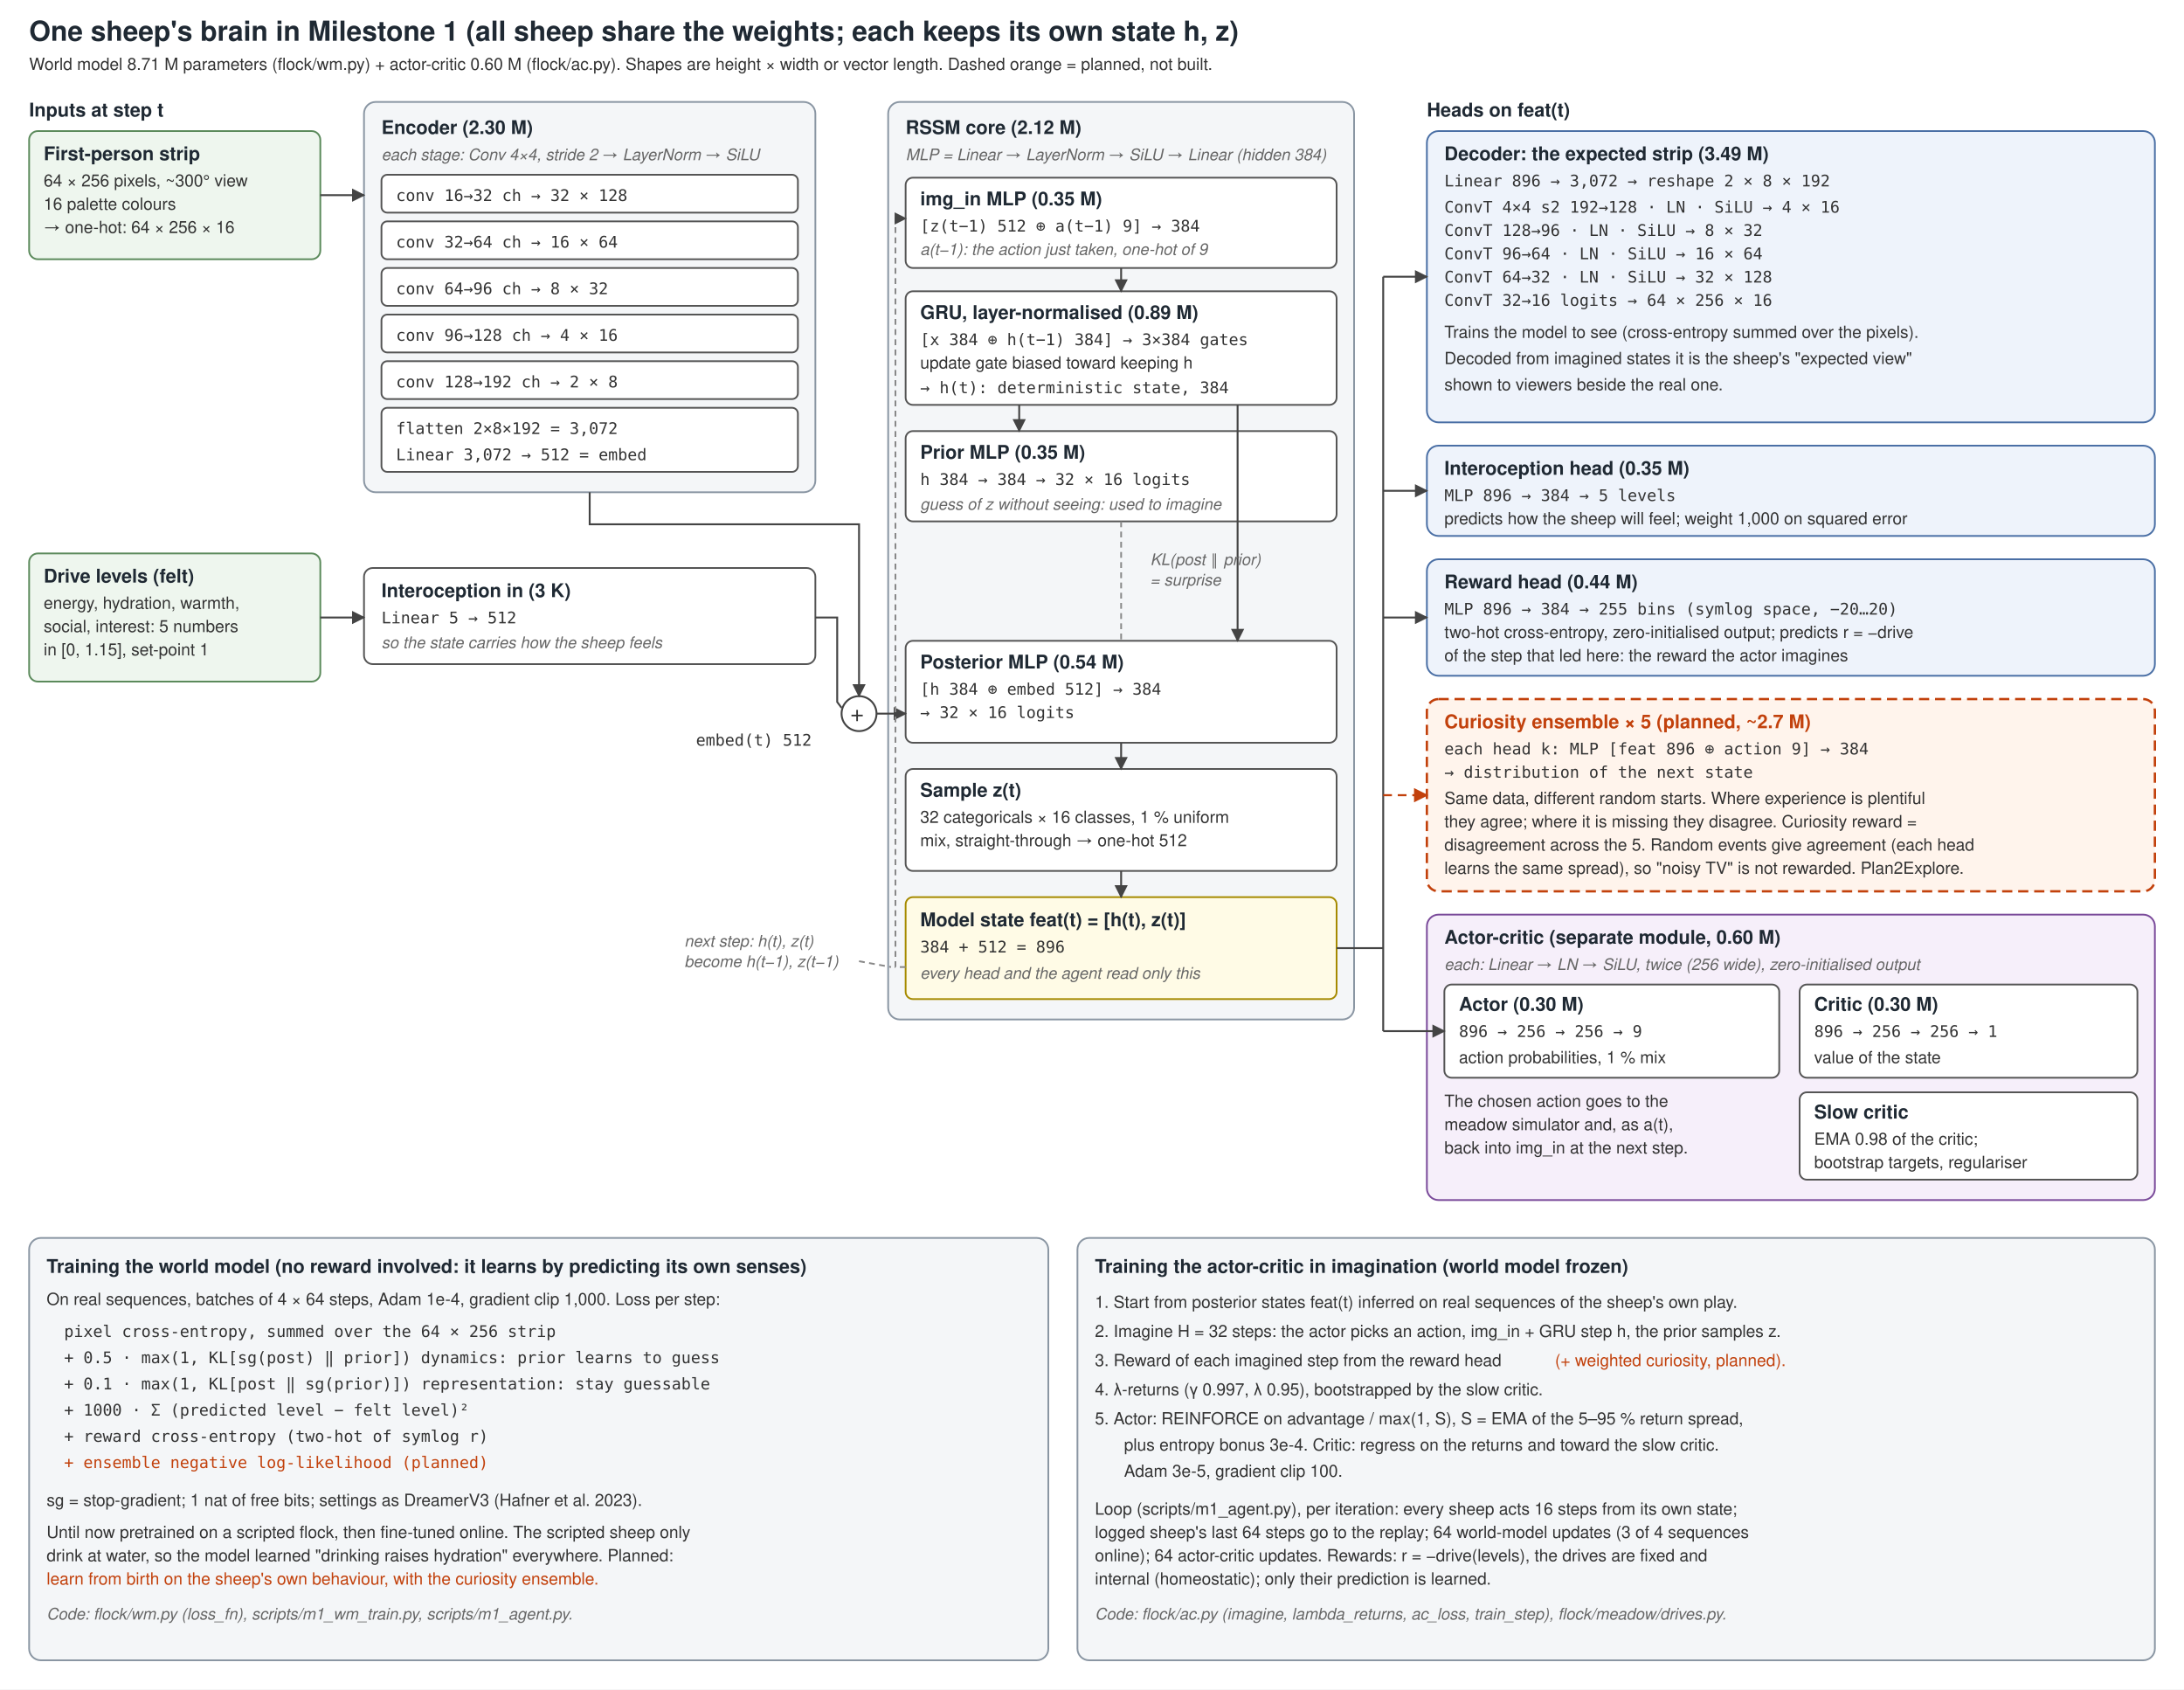
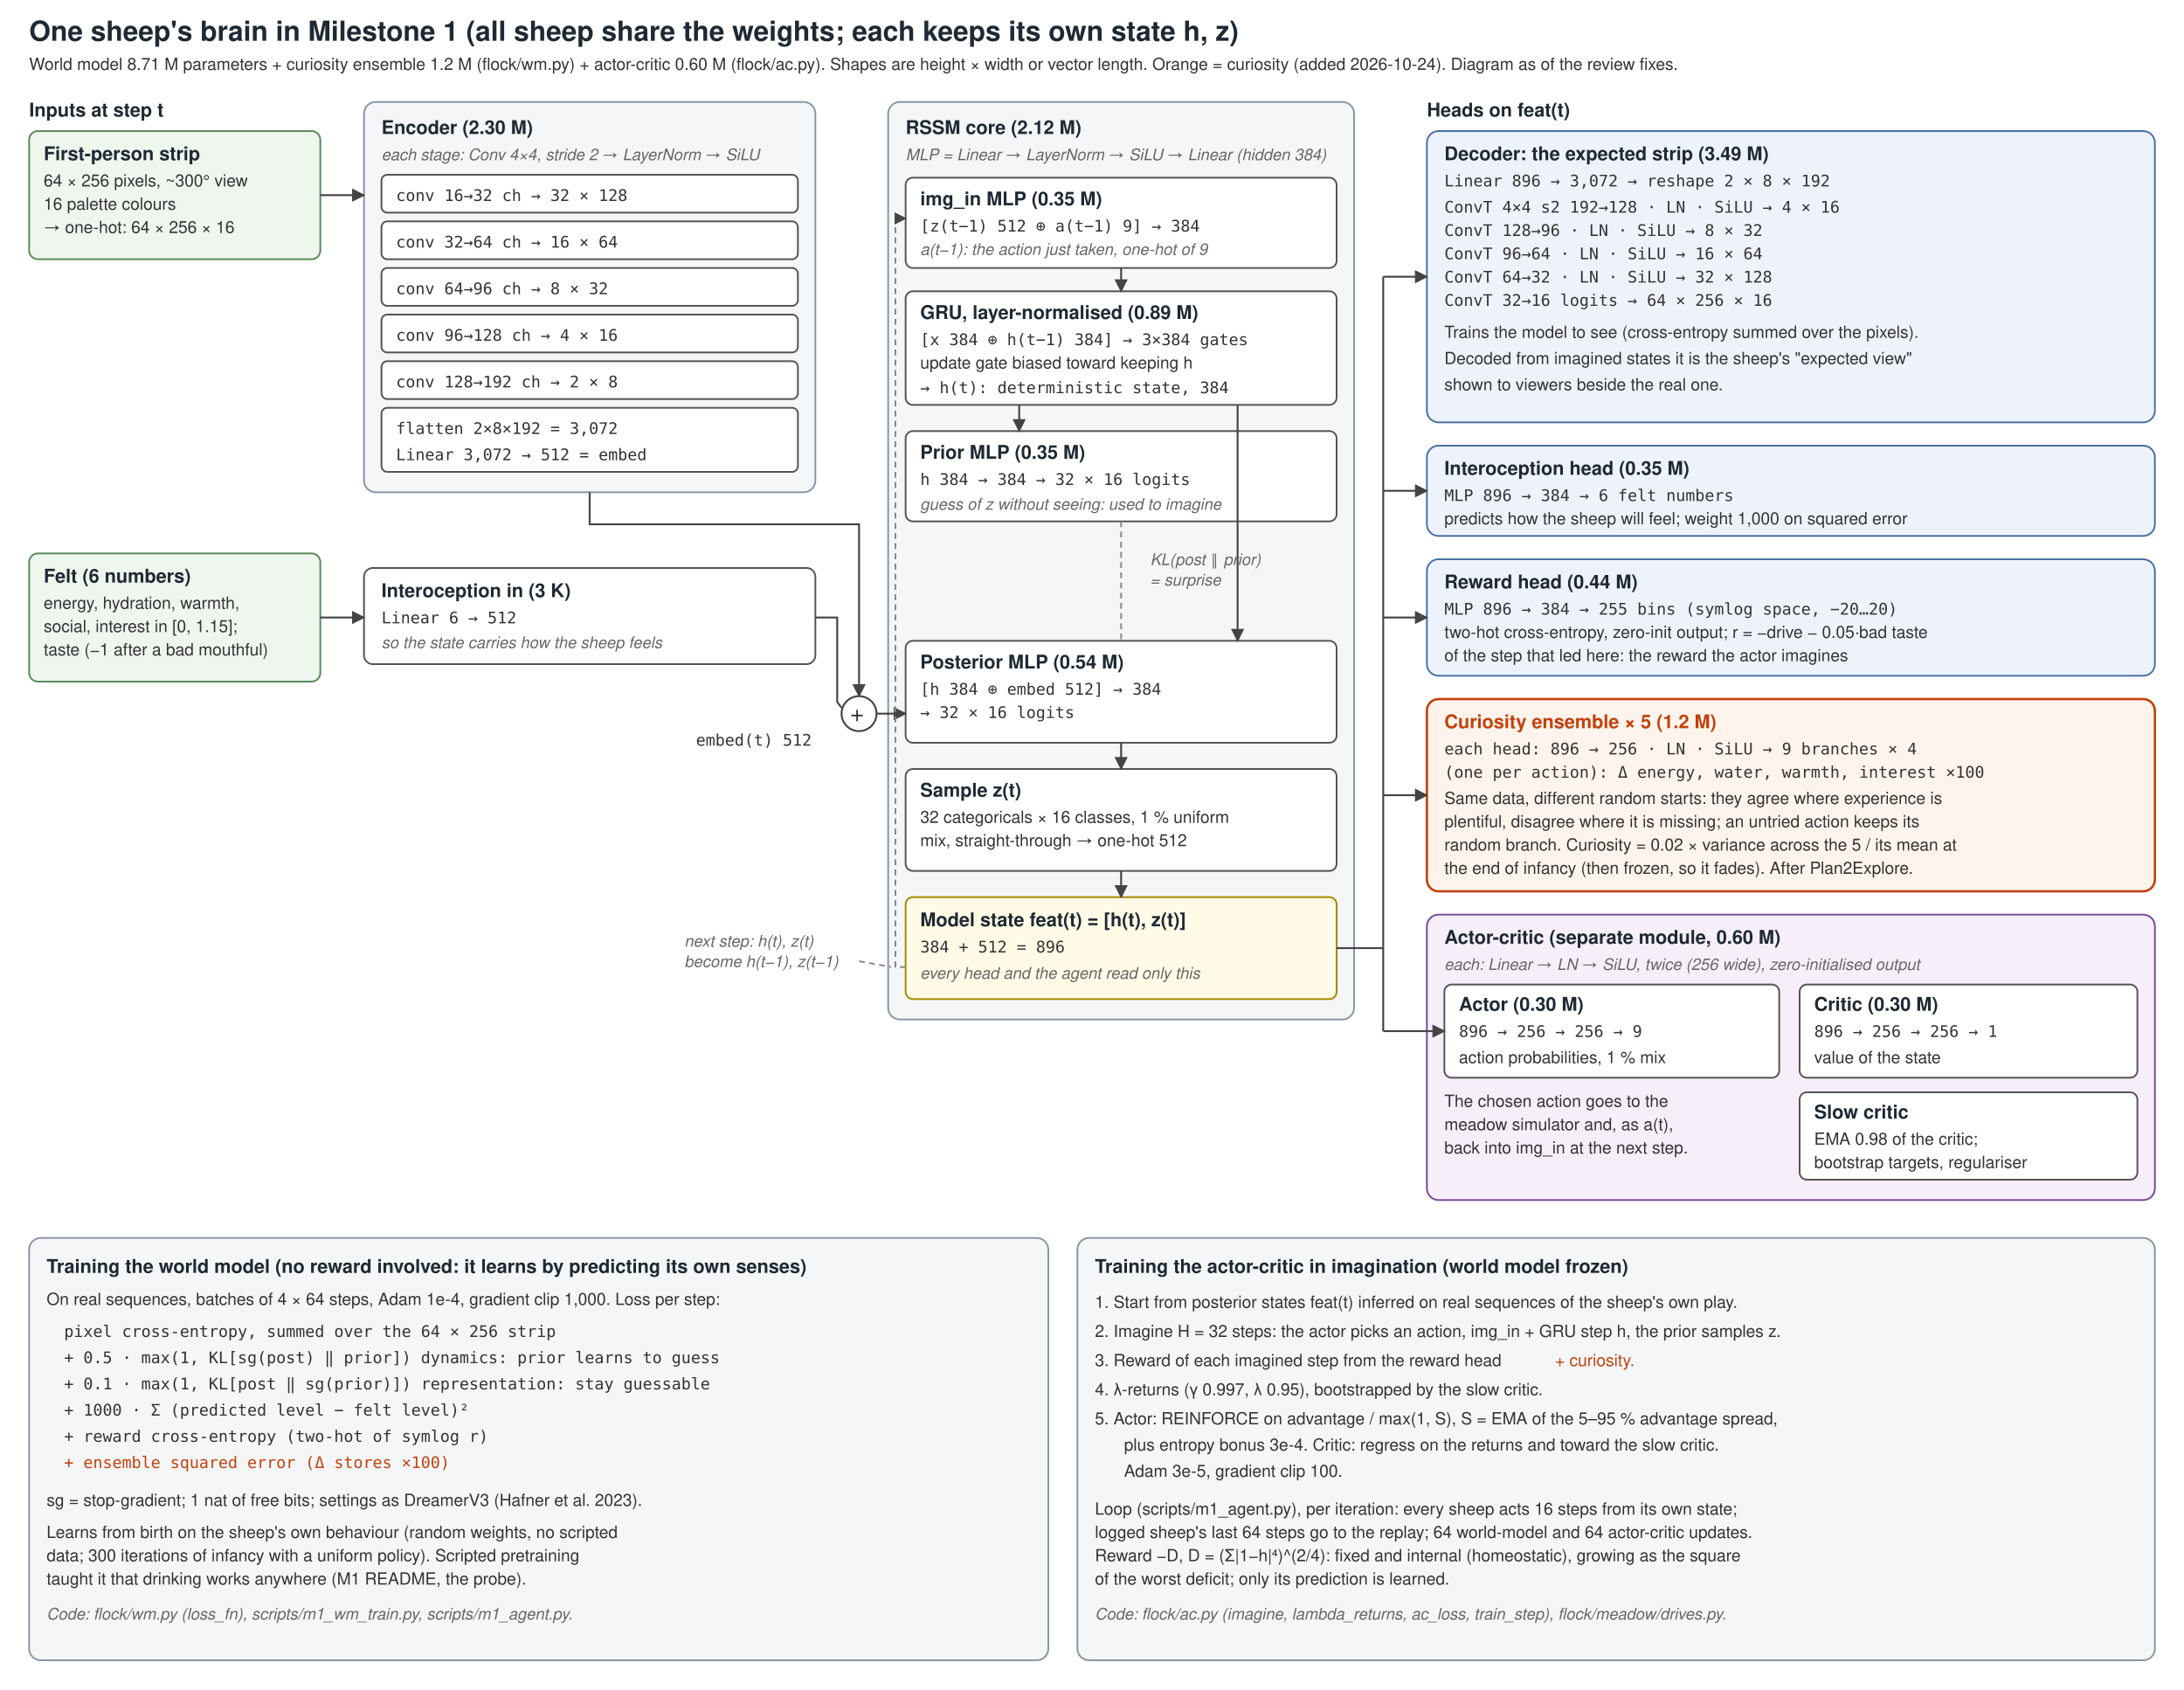
<svg xmlns="http://www.w3.org/2000/svg" viewBox="0 0 1500 1160" width="1500" height="1160" font-family="Helvetica, Arial, sans-serif">
  <defs>
    <marker id="arr" viewBox="0 0 10 10" refX="9" refY="5" markerWidth="7" markerHeight="7" orient="auto-start-reverse">
      <path d="M0,0 L10,5 L0,10 z" fill="#444" />
    </marker>
    <marker id="arrp" viewBox="0 0 10 10" refX="9" refY="5" markerWidth="7" markerHeight="7" orient="auto-start-reverse">
      <path d="M0,0 L10,5 L0,10 z" fill="#c2410c" />
    </marker>
    <style>
      .box { fill: #ffffff; stroke: #555; stroke-width: 1.2; }
      .grp { fill: #f4f6f8; stroke: #8a96a3; stroke-width: 1.2; }
      .inp { fill: #eef6ee; stroke: #5b8a5b; stroke-width: 1.2; }
      .head { fill: #eef3fb; stroke: #4a6fa5; stroke-width: 1.2; }
      .agent { fill: #f6effa; stroke: #7a4a9a; stroke-width: 1.2; }
      .plan { fill: #fff4ec; stroke: #c2410c; stroke-width: 1.6; stroke-dasharray: 7 4; }
      .t { font-size: 13px; font-weight: bold; fill: #1f2933; }
      .s { font-size: 11.5px; fill: #333; }
      .m { font-size: 11px; fill: #333; font-family: Menlo, Consolas, monospace; }
      .n { font-size: 11px; fill: #666; font-style: italic; }
      .pl { fill: #c2410c; }
      .line { stroke: #444; stroke-width: 1.3; fill: none; }
      .rec { stroke: #888; stroke-width: 1.2; fill: none; stroke-dasharray: 4 3; }
      .pline { stroke: #c2410c; stroke-width: 1.4; fill: none; stroke-dasharray: 6 4; }
    </style>
  </defs>
  <rect x="0" y="0" width="1500" height="1160" fill="#ffffff" />
  <text x="20" y="28" font-size="19" font-weight="bold" fill="#1f2933">One sheep's brain in Milestone 1 (all sheep share the weights; each keeps its own state h, z)</text>
-   <text x="20" y="48" class="s">World model 8.71 M parameters (flock/wm.py) + actor-critic 0.60 M (flock/ac.py). Shapes are height × width or vector length. Dashed orange = planned, not built.</text>
+   <text x="20" y="48" class="s">World model 8.71 M parameters + curiosity ensemble 1.2 M (flock/wm.py) + actor-critic 0.60 M (flock/ac.py). Shapes are height × width or vector length. Orange = curiosity (added 2026-10-24). Diagram as of the review fixes.</text>
  <text x="20" y="80" class="t">Inputs at step t</text>
  <rect x="20" y="90" width="200" height="88" class="inp" rx="6" />
  <text x="30" y="110" class="t">First-person strip</text>
  <text x="30" y="128" class="s">64 × 256 pixels, ~300° view</text>
  <text x="30" y="144" class="s">16 palette colours</text>
  <text x="30" y="160" class="s">→ one-hot: 64 × 256 × 16</text>
  <rect x="20" y="380" width="200" height="88" class="inp" rx="6" />
-   <text x="30" y="400" class="t">Drive levels (felt)</text>
+   <text x="30" y="400" class="t">Felt (6 numbers)</text>
  <text x="30" y="418" class="s">energy, hydration, warmth,</text>
-   <text x="30" y="434" class="s">social, interest: 5 numbers</text>
-   <text x="30" y="450" class="s">in [0, 1.15], set-point 1</text>
+   <text x="30" y="434" class="s">social, interest in [0, 1.15];</text>
+   <text x="30" y="450" class="s">taste (−1 after a bad mouthful)</text>
  <rect x="250" y="70" width="310" height="268" class="grp" rx="8" />
  <text x="262" y="92" class="t">Encoder  (2.30 M)</text>
  <text x="262" y="110" class="n">each stage: Conv 4×4, stride 2 → LayerNorm → SiLU</text>
  <rect x="262" y="120" width="286" height="26" class="box" rx="4" />
  <text x="272" y="138" class="m">conv 16→32 ch        → 32 × 128</text>
  <rect x="262" y="152" width="286" height="26" class="box" rx="4" />
  <text x="272" y="170" class="m">conv 32→64 ch        → 16 × 64</text>
  <rect x="262" y="184" width="286" height="26" class="box" rx="4" />
  <text x="272" y="202" class="m">conv 64→96 ch        →  8 × 32</text>
  <rect x="262" y="216" width="286" height="26" class="box" rx="4" />
  <text x="272" y="234" class="m">conv 96→128 ch       →  4 × 16</text>
  <rect x="262" y="248" width="286" height="26" class="box" rx="4" />
  <text x="272" y="266" class="m">conv 128→192 ch      →  2 × 8</text>
  <rect x="262" y="280" width="286" height="44" class="box" rx="4" />
  <text x="272" y="298" class="m">flatten 2×8×192 = 3,072</text>
  <text x="272" y="316" class="m">Linear 3,072 → 512  = embed</text>
  <path d="M220,134 L250,134" class="line" marker-end="url(#arr)" />
  <rect x="250" y="390" width="310" height="66" class="box" rx="6" />
  <text x="262" y="410" class="t">Interoception in  (3 K)</text>
-   <text x="262" y="428" class="m">Linear 5 → 512</text>
+   <text x="262" y="428" class="m">Linear 6 → 512</text>
  <text x="262" y="445" class="n">so the state carries how the sheep feels</text>
  <path d="M220,424 L250,424" class="line" marker-end="url(#arr)" />
  <circle cx="590" cy="490" r="12" fill="#fff" stroke="#444" stroke-width="1.3" />
  <text x="584" y="495" font-size="16" fill="#333">+</text>
  <path d="M405,338 L405,360 L590,360 L590,478" class="line" marker-end="url(#arr)" />
  <path d="M560,424 L575,424 L575,482 L578,486" class="line" />
  <text x="478" y="512" class="m">embed(t) 512</text>
  <rect x="610" y="70" width="320" height="630" class="grp" rx="8" />
  <text x="622" y="92" class="t">RSSM core  (2.12 M)</text>
  <text x="622" y="110" class="n">MLP = Linear → LayerNorm → SiLU → Linear (hidden 384)</text>
  <rect x="622" y="122" width="296" height="62" class="box" rx="5" />
  <text x="632" y="141" class="t">img_in MLP  (0.35 M)</text>
  <text x="632" y="159" class="m">[z(t−1) 512 ⊕ a(t−1) 9] → 384</text>
  <text x="632" y="175" class="n">a(t−1): the action just taken, one-hot of 9</text>
  <rect x="622" y="200" width="296" height="78" class="box" rx="5" />
  <text x="632" y="219" class="t">GRU, layer-normalised  (0.89 M)</text>
  <text x="632" y="237" class="m">[x 384 ⊕ h(t−1) 384] → 3×384 gates</text>
  <text x="632" y="253" class="s">update gate biased toward keeping h</text>
  <text x="632" y="270" class="m">→ h(t): deterministic state, 384</text>
  <path d="M770,184 L770,200" class="line" marker-end="url(#arr)" />
  <rect x="622" y="296" width="296" height="62" class="box" rx="5" />
  <text x="632" y="315" class="t">Prior MLP  (0.35 M)</text>
  <text x="632" y="333" class="m">h 384 → 384 → 32 × 16 logits</text>
  <text x="632" y="350" class="n">guess of z without seeing: used to imagine</text>
  <path d="M700,278 L700,296" class="line" marker-end="url(#arr)" />
  <rect x="622" y="440" width="296" height="70" class="box" rx="5" />
  <text x="632" y="459" class="t">Posterior MLP  (0.54 M)</text>
  <text x="632" y="477" class="m">[h 384 ⊕ embed 512] → 384</text>
  <text x="632" y="493" class="m">  → 32 × 16 logits</text>
  <path d="M850,278 L850,440" class="line" marker-end="url(#arr)" />
  <path d="M602,490 L622,490" class="line" marker-end="url(#arr)" />
  <rect x="622" y="528" width="296" height="70" class="box" rx="5" />
  <text x="632" y="547" class="t">Sample z(t)</text>
  <text x="632" y="565" class="s">32 categoricals × 16 classes, 1 % uniform</text>
  <text x="632" y="581" class="s">mix, straight-through → one-hot 512</text>
  <path d="M770,510 L770,528" class="line" marker-end="url(#arr)" />
  <text x="790" y="388" class="n">KL(post ‖ prior)</text>
  <text x="790" y="402" class="n">= surprise</text>
  <path d="M770,358 L770,440" class="rec" />
  <rect x="622" y="616" width="296" height="70" class="box" rx="5" style="fill:#fffbe6;stroke:#a68a00" />
  <text x="632" y="636" class="t">Model state  feat(t) = [h(t), z(t)]</text>
  <text x="632" y="654" class="m">384 + 512 = 896</text>
  <text x="632" y="672" class="n">every head and the agent read only this</text>
  <path d="M770,598 L770,616" class="line" marker-end="url(#arr)" />
  <path d="M622,664 L615,664 L615,150 L622,150" class="rec" marker-end="url(#arr)" />
  <text x="470" y="650" class="n">next step: h(t), z(t)</text>
  <text x="470" y="664" class="n">become h(t−1), z(t−1)</text>
  <path d="M590,660 L612,664" class="rec" />
  <path d="M918,651 L950,651" class="line" />
  <path d="M950,190 L950,708" class="line" />
  <text x="980" y="80" class="t">Heads on feat(t)</text>
  <rect x="980" y="90" width="500" height="200" class="head" rx="8" />
  <text x="992" y="110" class="t">Decoder: the expected strip  (3.49 M)</text>
  <text x="992" y="128" class="m">Linear 896 → 3,072 → reshape 2 × 8 × 192</text>
  <text x="992" y="146" class="m">ConvT 4×4 s2 192→128 · LN · SiLU   →  4 × 16</text>
  <text x="992" y="162" class="m">ConvT        128→96  · LN · SiLU   →  8 × 32</text>
  <text x="992" y="178" class="m">ConvT         96→64  · LN · SiLU   → 16 × 64</text>
  <text x="992" y="194" class="m">ConvT         64→32  · LN · SiLU   → 32 × 128</text>
  <text x="992" y="210" class="m">ConvT         32→16 logits         → 64 × 256 × 16</text>
  <text x="992" y="232" class="s">Trains the model to see (cross-entropy summed over the pixels).</text>
  <text x="992" y="250" class="s">Decoded from imagined states it is the sheep's "expected view"</text>
  <text x="992" y="268" class="s">shown to viewers beside the real one.</text>
  <path d="M950,190 L980,190" class="line" marker-end="url(#arr)" />
  <rect x="980" y="306" width="500" height="62" class="head" rx="8" />
  <text x="992" y="326" class="t">Interoception head  (0.35 M)</text>
-   <text x="992" y="344" class="m">MLP 896 → 384 → 5 levels</text>
+   <text x="992" y="344" class="m">MLP 896 → 384 → 6 felt numbers</text>
  <text x="992" y="360" class="s">predicts how the sheep will feel; weight 1,000 on squared error</text>
  <path d="M950,337 L980,337" class="line" marker-end="url(#arr)" />
  <rect x="980" y="384" width="500" height="80" class="head" rx="8" />
  <text x="992" y="404" class="t">Reward head  (0.44 M)</text>
  <text x="992" y="422" class="m">MLP 896 → 384 → 255 bins (symlog space, −20…20)</text>
-   <text x="992" y="438" class="s">two-hot cross-entropy, zero-initialised output; predicts r = −drive</text>
+   <text x="992" y="438" class="s">two-hot cross-entropy, zero-init output; r = −drive − 0.05·bad taste</text>
  <text x="992" y="454" class="s">of the step that led here: the reward the actor imagines</text>
  <path d="M950,424 L980,424" class="line" marker-end="url(#arr)" />
-   <rect x="980" y="480" width="500" height="132" class="plan" rx="8" />
-   <text x="992" y="500" class="t pl">Curiosity ensemble × 5  (planned, ~2.7 M)</text>
-   <text x="992" y="518" class="m">each head k: MLP [feat 896 ⊕ action 9] → 384</text>
-   <text x="992" y="534" class="m">             → distribution of the next state</text>
-   <text x="992" y="552" class="s">Same data, different random starts. Where experience is plentiful</text>
-   <text x="992" y="568" class="s">they agree; where it is missing they disagree. Curiosity reward =</text>
-   <text x="992" y="584" class="s">disagreement across the 5. Random events give agreement (each head</text>
-   <text x="992" y="600" class="s">learns the same spread), so "noisy TV" is not rewarded. Plan2Explore.</text>
-   <path d="M950,546 L980,546" class="pline" marker-end="url(#arrp)" />
+   <rect x="980" y="480" width="500" height="132" class="plan" rx="8" style="stroke-dasharray:none" />
+   <text x="992" y="500" class="t pl">Curiosity ensemble × 5  (1.2 M)</text>
+   <text x="992" y="518" class="m">each head: 896 → 256 · LN · SiLU → 9 branches × 4</text>
+   <text x="992" y="534" class="m">(one per action): Δ energy, water, warmth, interest ×100</text>
+   <text x="992" y="552" class="s">Same data, different random starts: they agree where experience is</text>
+   <text x="992" y="568" class="s">plentiful, disagree where it is missing; an untried action keeps its</text>
+   <text x="992" y="584" class="s">random branch. Curiosity = 0.02 × variance across the 5 / its mean at</text>
+   <text x="992" y="600" class="s">the end of infancy (then frozen, so it fades). After Plan2Explore.</text>
+   <path d="M950,546 L980,546" class="line" marker-end="url(#arr)" />
  <rect x="980" y="628" width="500" height="196" class="agent" rx="8" />
  <text x="992" y="648" class="t">Actor-critic  (separate module, 0.60 M)</text>
  <text x="992" y="666" class="n">each: Linear → LN → SiLU, twice (256 wide), zero-initialised output</text>
  <rect x="992" y="676" width="230" height="64" class="box" rx="5" />
  <text x="1002" y="694" class="t">Actor  (0.30 M)</text>
  <text x="1002" y="712" class="m">896 → 256 → 256 → 9</text>
  <text x="1002" y="730" class="s">action probabilities, 1 % mix</text>
  <rect x="1236" y="676" width="232" height="64" class="box" rx="5" />
  <text x="1246" y="694" class="t">Critic  (0.30 M)</text>
  <text x="1246" y="712" class="m">896 → 256 → 256 → 1</text>
  <text x="1246" y="730" class="s">value of the state</text>
  <rect x="1236" y="750" width="232" height="60" class="box" rx="5" />
  <text x="1246" y="768" class="t">Slow critic</text>
  <text x="1246" y="786" class="s">EMA 0.98 of the critic;</text>
  <text x="1246" y="802" class="s">bootstrap targets, regulariser</text>
  <text x="992" y="760" class="s">The chosen action goes to the</text>
  <text x="992" y="776" class="s">meadow simulator and, as a(t),</text>
  <text x="992" y="792" class="s">back into img_in at the next step.</text>
  <path d="M950,708 L992,708" class="line" marker-end="url(#arr)" />
  <rect x="20" y="850" width="700" height="290" class="grp" rx="8" />
  <text x="32" y="874" class="t">Training the world model (no reward involved: it learns by predicting its own senses)</text>
  <text x="32" y="896" class="s">On real sequences, batches of 4 × 64 steps, Adam 1e-4, gradient clip 1,000. Loss per step:</text>
  <text x="44" y="918" class="m">pixel cross-entropy, summed over the 64 × 256 strip</text>
  <text x="44" y="936" class="m">+ 0.5 · max(1, KL[sg(post) ‖ prior])    dynamics: prior learns to guess</text>
  <text x="44" y="954" class="m">+ 0.1 · max(1, KL[post ‖ sg(prior)])    representation: stay guessable</text>
  <text x="44" y="972" class="m">+ 1000 · Σ (predicted level − felt level)²</text>
  <text x="44" y="990" class="m">+ reward cross-entropy (two-hot of symlog r)</text>
-   <text x="44" y="1008" class="m pl">+ ensemble negative log-likelihood (planned)</text>
+   <text x="44" y="1008" class="m pl">+ ensemble squared error (Δ stores ×100)</text>
  <text x="32" y="1034" class="s">sg = stop-gradient; 1 nat of free bits; settings as DreamerV3 (Hafner et al. 2023).</text>
-   <text x="32" y="1056" class="s">Until now pretrained on a scripted flock, then fine-tuned online. The scripted sheep only</text>
-   <text x="32" y="1072" class="s">drink at water, so the model learned "drinking raises hydration" everywhere. Planned:</text>
-   <text x="32" y="1088" class="s pl">learn from birth on the sheep's own behaviour, with the curiosity ensemble.</text>
+   <text x="32" y="1056" class="s">Learns from birth on the sheep's own behaviour (random weights, no scripted</text>
+   <text x="32" y="1072" class="s">data; 300 iterations of infancy with a uniform policy). Scripted pretraining</text>
+   <text x="32" y="1088" class="s">taught it that drinking works anywhere (M1 README, the probe).</text>
  <text x="32" y="1112" class="n">Code: flock/wm.py (loss_fn), scripts/m1_wm_train.py, scripts/m1_agent.py.</text>
  <rect x="740" y="850" width="740" height="290" class="grp" rx="8" />
  <text x="752" y="874" class="t">Training the actor-critic in imagination (world model frozen)</text>
  <text x="752" y="898" class="s">1. Start from posterior states feat(t) inferred on real sequences of the sheep's own play.</text>
  <text x="752" y="918" class="s">2. Imagine H = 32 steps: the actor picks an action, img_in + GRU step h, the prior samples z.</text>
  <text x="752" y="938" class="s">3. Reward of each imagined step from the reward head</text>
-   <text x="1068" y="938" class="s pl">(+ weighted curiosity, planned).</text>
+   <text x="1068" y="938" class="s pl">+ curiosity.</text>
  <text x="752" y="958" class="s">4. λ-returns (γ 0.997, λ 0.95), bootstrapped by the slow critic.</text>
-   <text x="752" y="978" class="s">5. Actor: REINFORCE on advantage / max(1, S), S = EMA of the 5–95 % return spread,</text>
+   <text x="752" y="978" class="s">5. Actor: REINFORCE on advantage / max(1, S), S = EMA of the 5–95 % advantage spread,</text>
  <text x="772" y="996" class="s">plus entropy bonus 3e-4. Critic: regress on the returns and toward the slow critic.</text>
  <text x="772" y="1014" class="s">Adam 3e-5, gradient clip 100.</text>
  <text x="752" y="1040" class="s">Loop (scripts/m1_agent.py), per iteration: every sheep acts 16 steps from its own state;</text>
-   <text x="752" y="1056" class="s">logged sheep's last 64 steps go to the replay; 64 world-model updates (3 of 4 sequences</text>
-   <text x="752" y="1072" class="s">online); 64 actor-critic updates. Rewards: r = −drive(levels), the drives are fixed and</text>
-   <text x="752" y="1088" class="s">internal (homeostatic); only their prediction is learned.</text>
+   <text x="752" y="1056" class="s">logged sheep's last 64 steps go to the replay; 64 world-model and 64 actor-critic updates.</text>
+   <text x="752" y="1072" class="s">Reward −D, D = (Σ|1−h|⁴)^(2/4): fixed and internal (homeostatic), growing as the square</text>
+   <text x="752" y="1088" class="s">of the worst deficit; only its prediction is learned.</text>
  <text x="752" y="1112" class="n">Code: flock/ac.py (imagine, lambda_returns, ac_loss, train_step), flock/meadow/drives.py.</text>
</svg>
